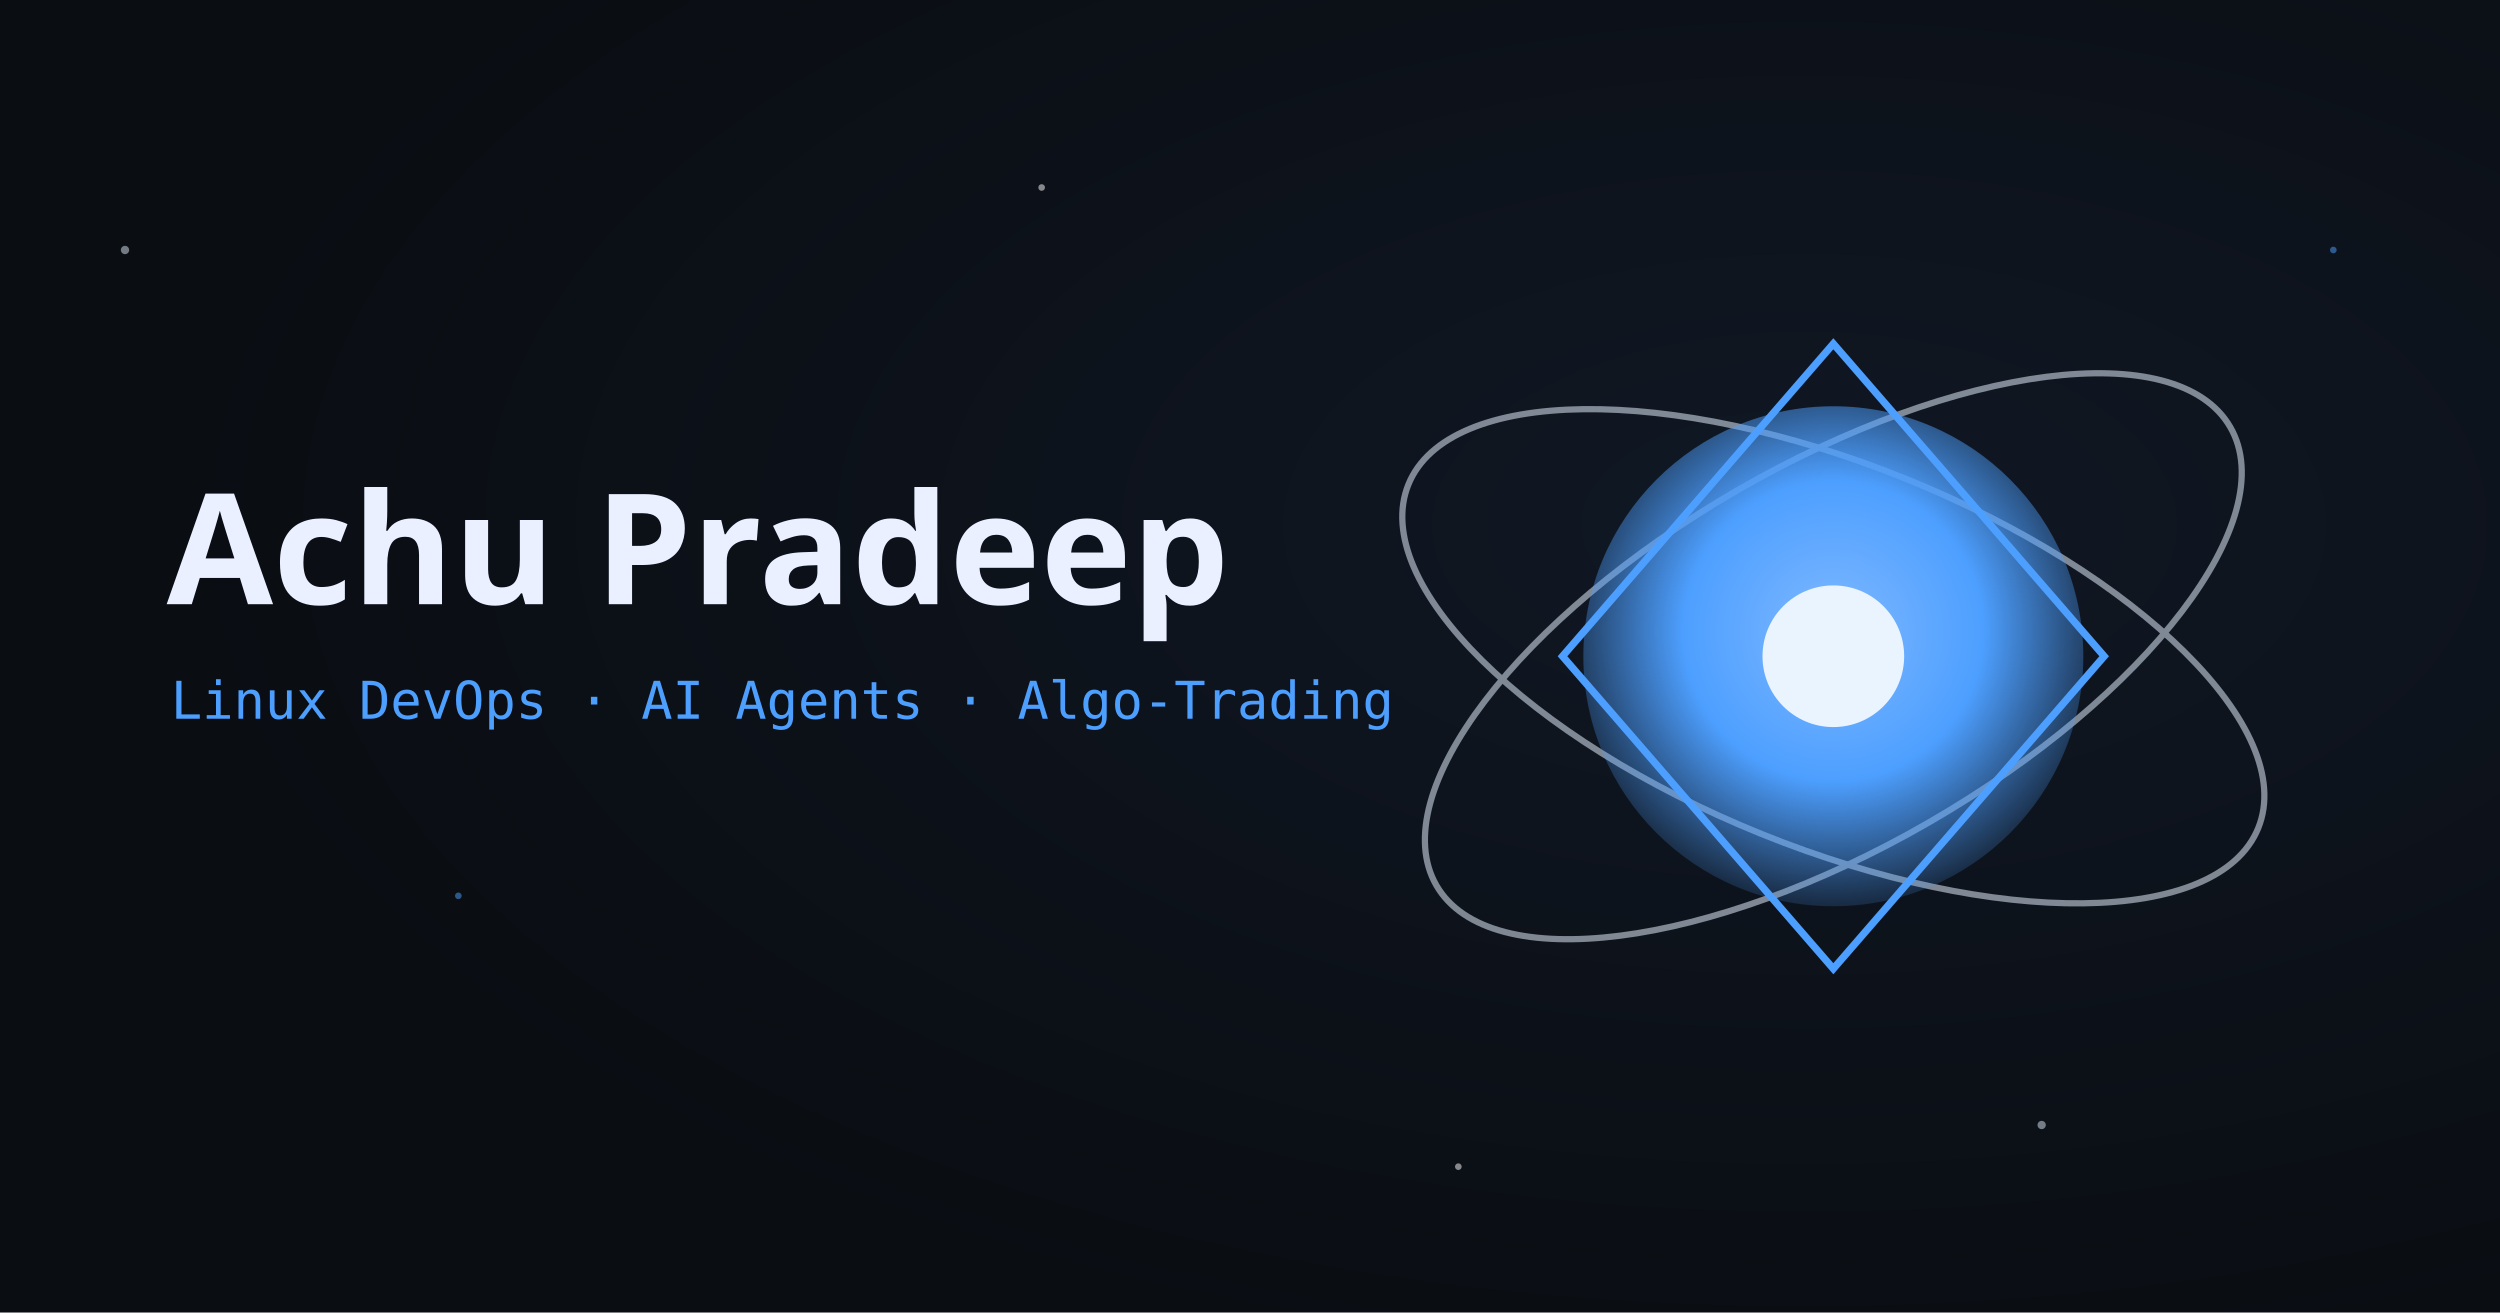
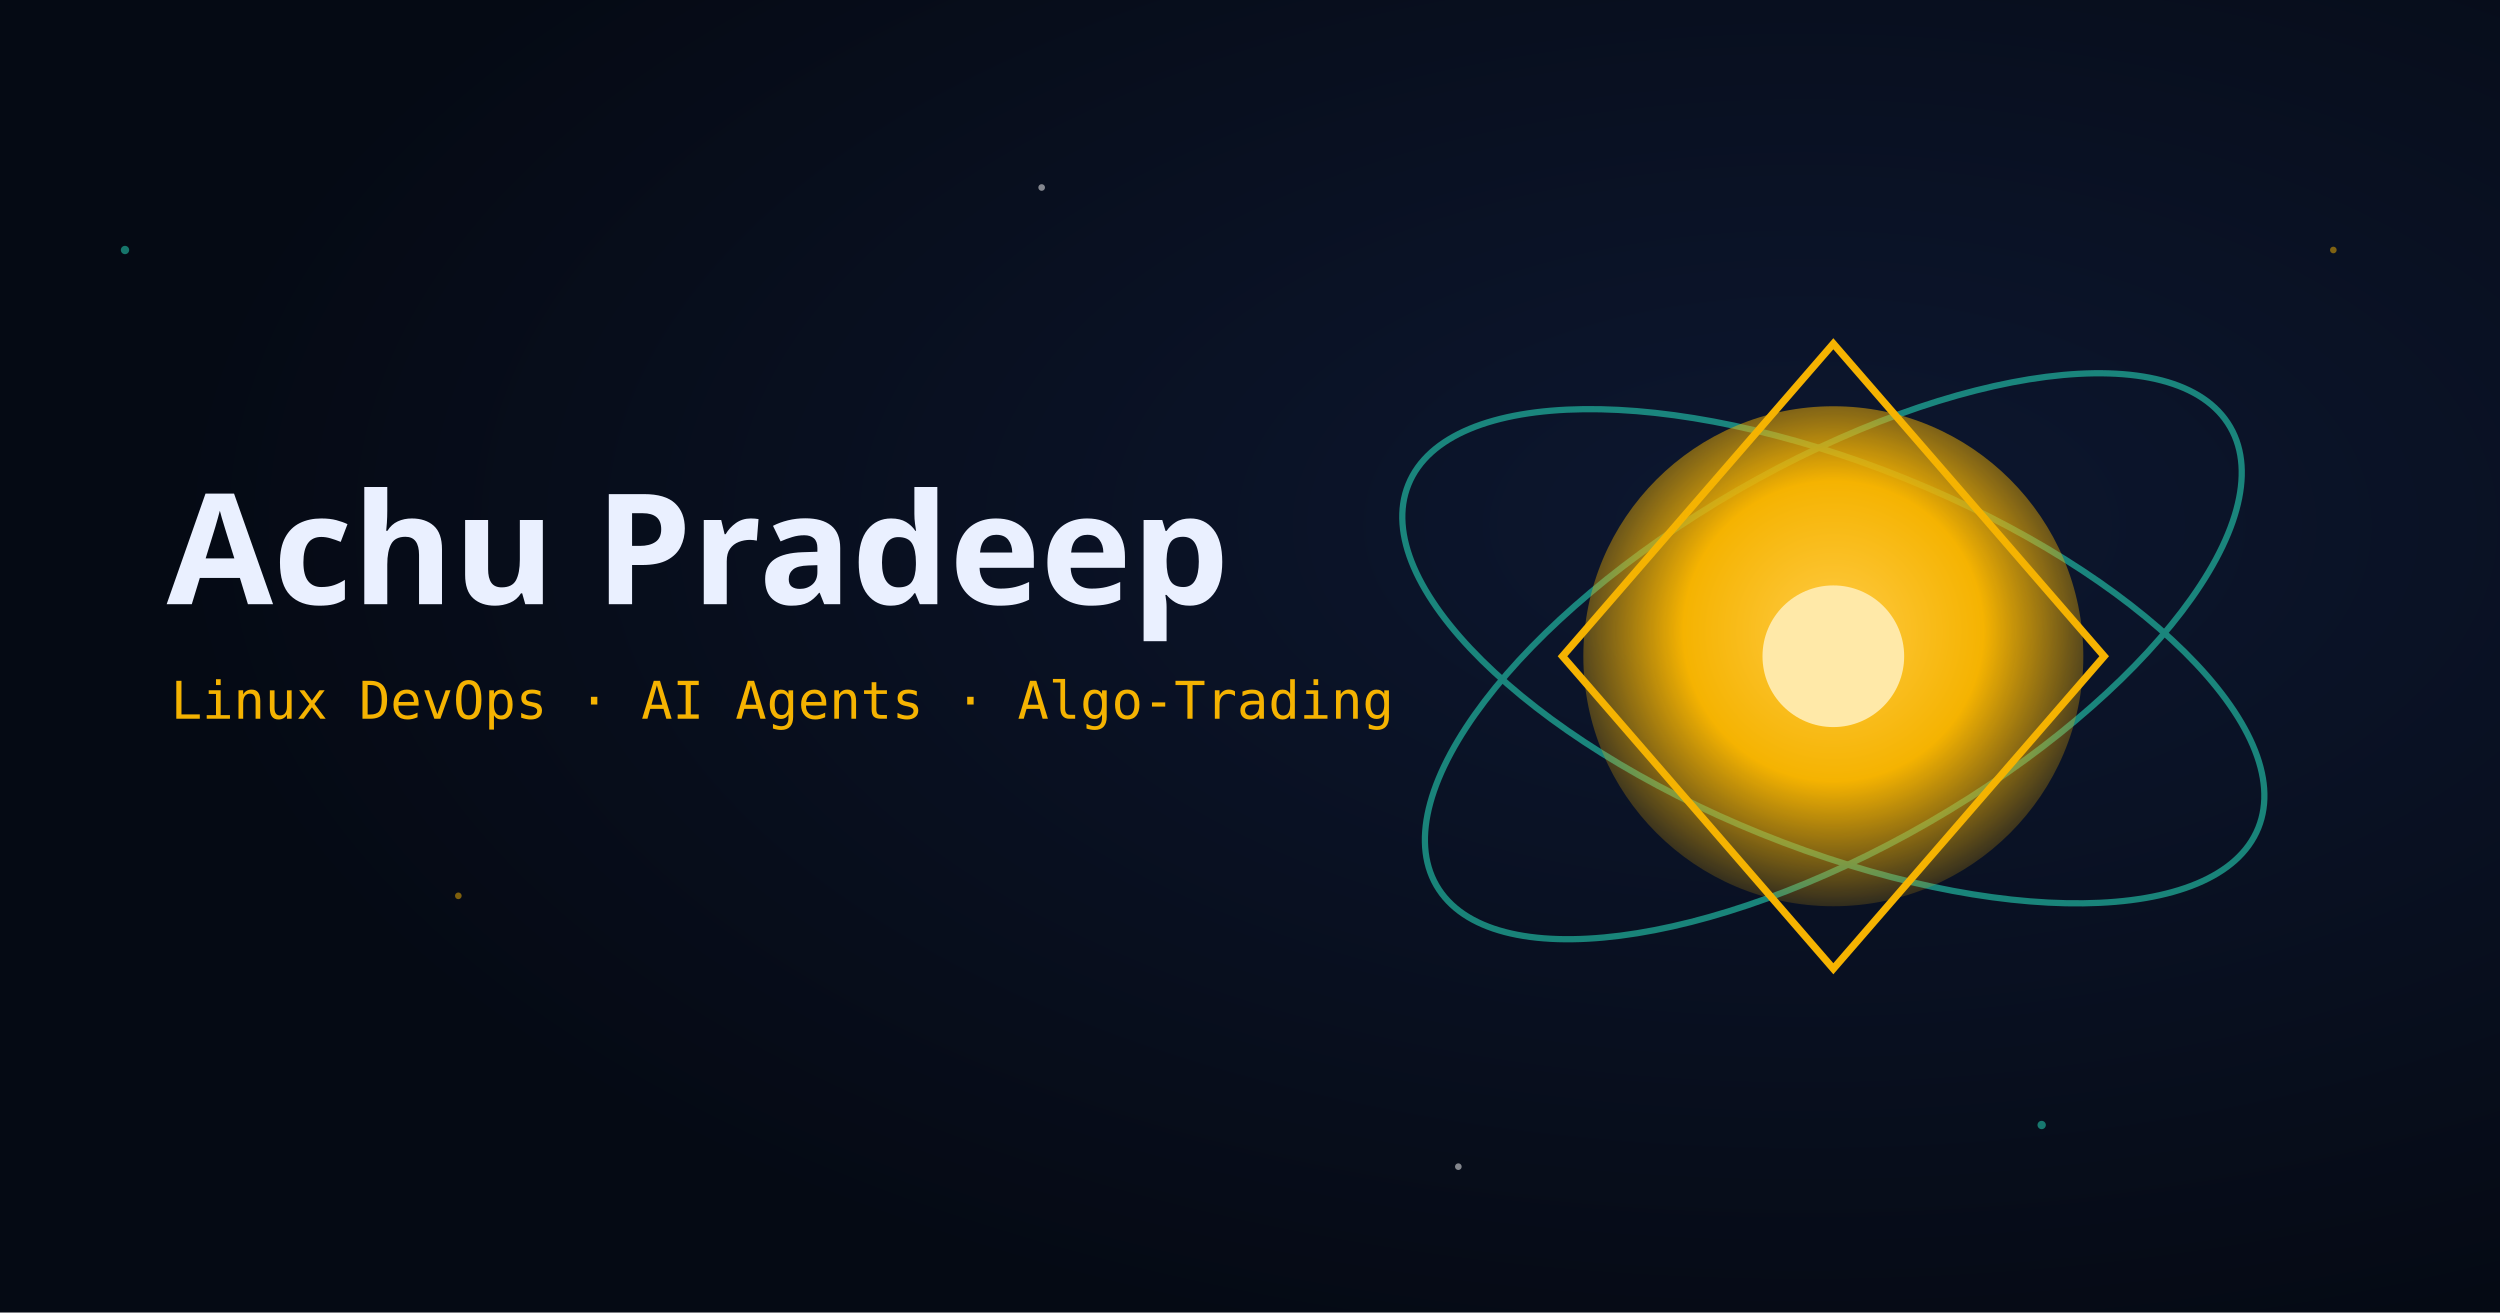
<svg xmlns="http://www.w3.org/2000/svg" viewBox="0 0 1200 630">
  <defs>
    <radialGradient id="bg" cx="72%" cy="40%" r="65%">
-       <stop offset="0%" stop-color="#101824" />
-       <stop offset="100%" stop-color="#0A0D12" />
+       <stop offset="0%" stop-color="#0d1730" />
+       <stop offset="100%" stop-color="#050A14" />
    </radialGradient>
    <radialGradient id="core" cx="50%" cy="45%" r="60%">
-       <stop offset="0%" stop-color="#7FB8FF" />
-       <stop offset="50%" stop-color="#4D9FFF" />
-       <stop offset="100%" stop-color="#4D9FFF" stop-opacity="0" />
+       <stop offset="0%" stop-color="#FFCB45" />
+       <stop offset="50%" stop-color="#F5B301" />
+       <stop offset="100%" stop-color="#F5B301" stop-opacity="0" />
    </radialGradient>
  </defs>
  <rect width="1200" height="630" fill="url(#bg)" />
  <g opacity="0.5">
-     <circle cx="60" cy="120" r="2" fill="#DCE7F5" />
-     <circle cx="220" cy="430" r="1.6" fill="#4D9FFF" />
+     <circle cx="60" cy="120" r="2" fill="#27E1C1" />
+     <circle cx="220" cy="430" r="1.6" fill="#F5B301" />
    <circle cx="500" cy="90" r="1.6" fill="#fff" />
-     <circle cx="980" cy="540" r="2" fill="#DCE7F5" />
-     <circle cx="1120" cy="120" r="1.6" fill="#4D9FFF" />
+     <circle cx="980" cy="540" r="2" fill="#27E1C1" />
+     <circle cx="1120" cy="120" r="1.6" fill="#F5B301" />
    <circle cx="700" cy="560" r="1.6" fill="#fff" />
  </g>
  <g transform="translate(880 315)">
-     <g fill="none" stroke="#DCE7F5" stroke-width="3" opacity="0.55">
+     <g fill="none" stroke="#27E1C1" stroke-width="3" opacity="0.55">
      <ellipse rx="220" ry="92" transform="rotate(22)" />
      <ellipse rx="220" ry="92" transform="rotate(-30)" />
    </g>
-     <g fill="none" stroke="#4D9FFF" stroke-width="3.5">
+     <g fill="none" stroke="#F5B301" stroke-width="3.5">
      <polygon points="0,-150 130,0 0,150 -130,0" />
    </g>
    <circle r="120" fill="url(#core)" />
-     <circle r="34" fill="#EAF4FF" />
+     <circle r="34" fill="#FFE9A8" />
  </g>
  <text x="80" y="290" font-family="'Space Grotesk',sans-serif" font-size="74" font-weight="700" fill="#EAF0FF">Achu Pradeep</text>
-   <text x="82" y="345" font-family="'IBM Plex Mono',monospace" font-size="25" fill="#4D9FFF">Linux DevOps · AI Agents · Algo-Trading</text>
+   <text x="82" y="345" font-family="'IBM Plex Mono',monospace" font-size="25" fill="#F5B301">Linux DevOps · AI Agents · Algo-Trading</text>
</svg>
